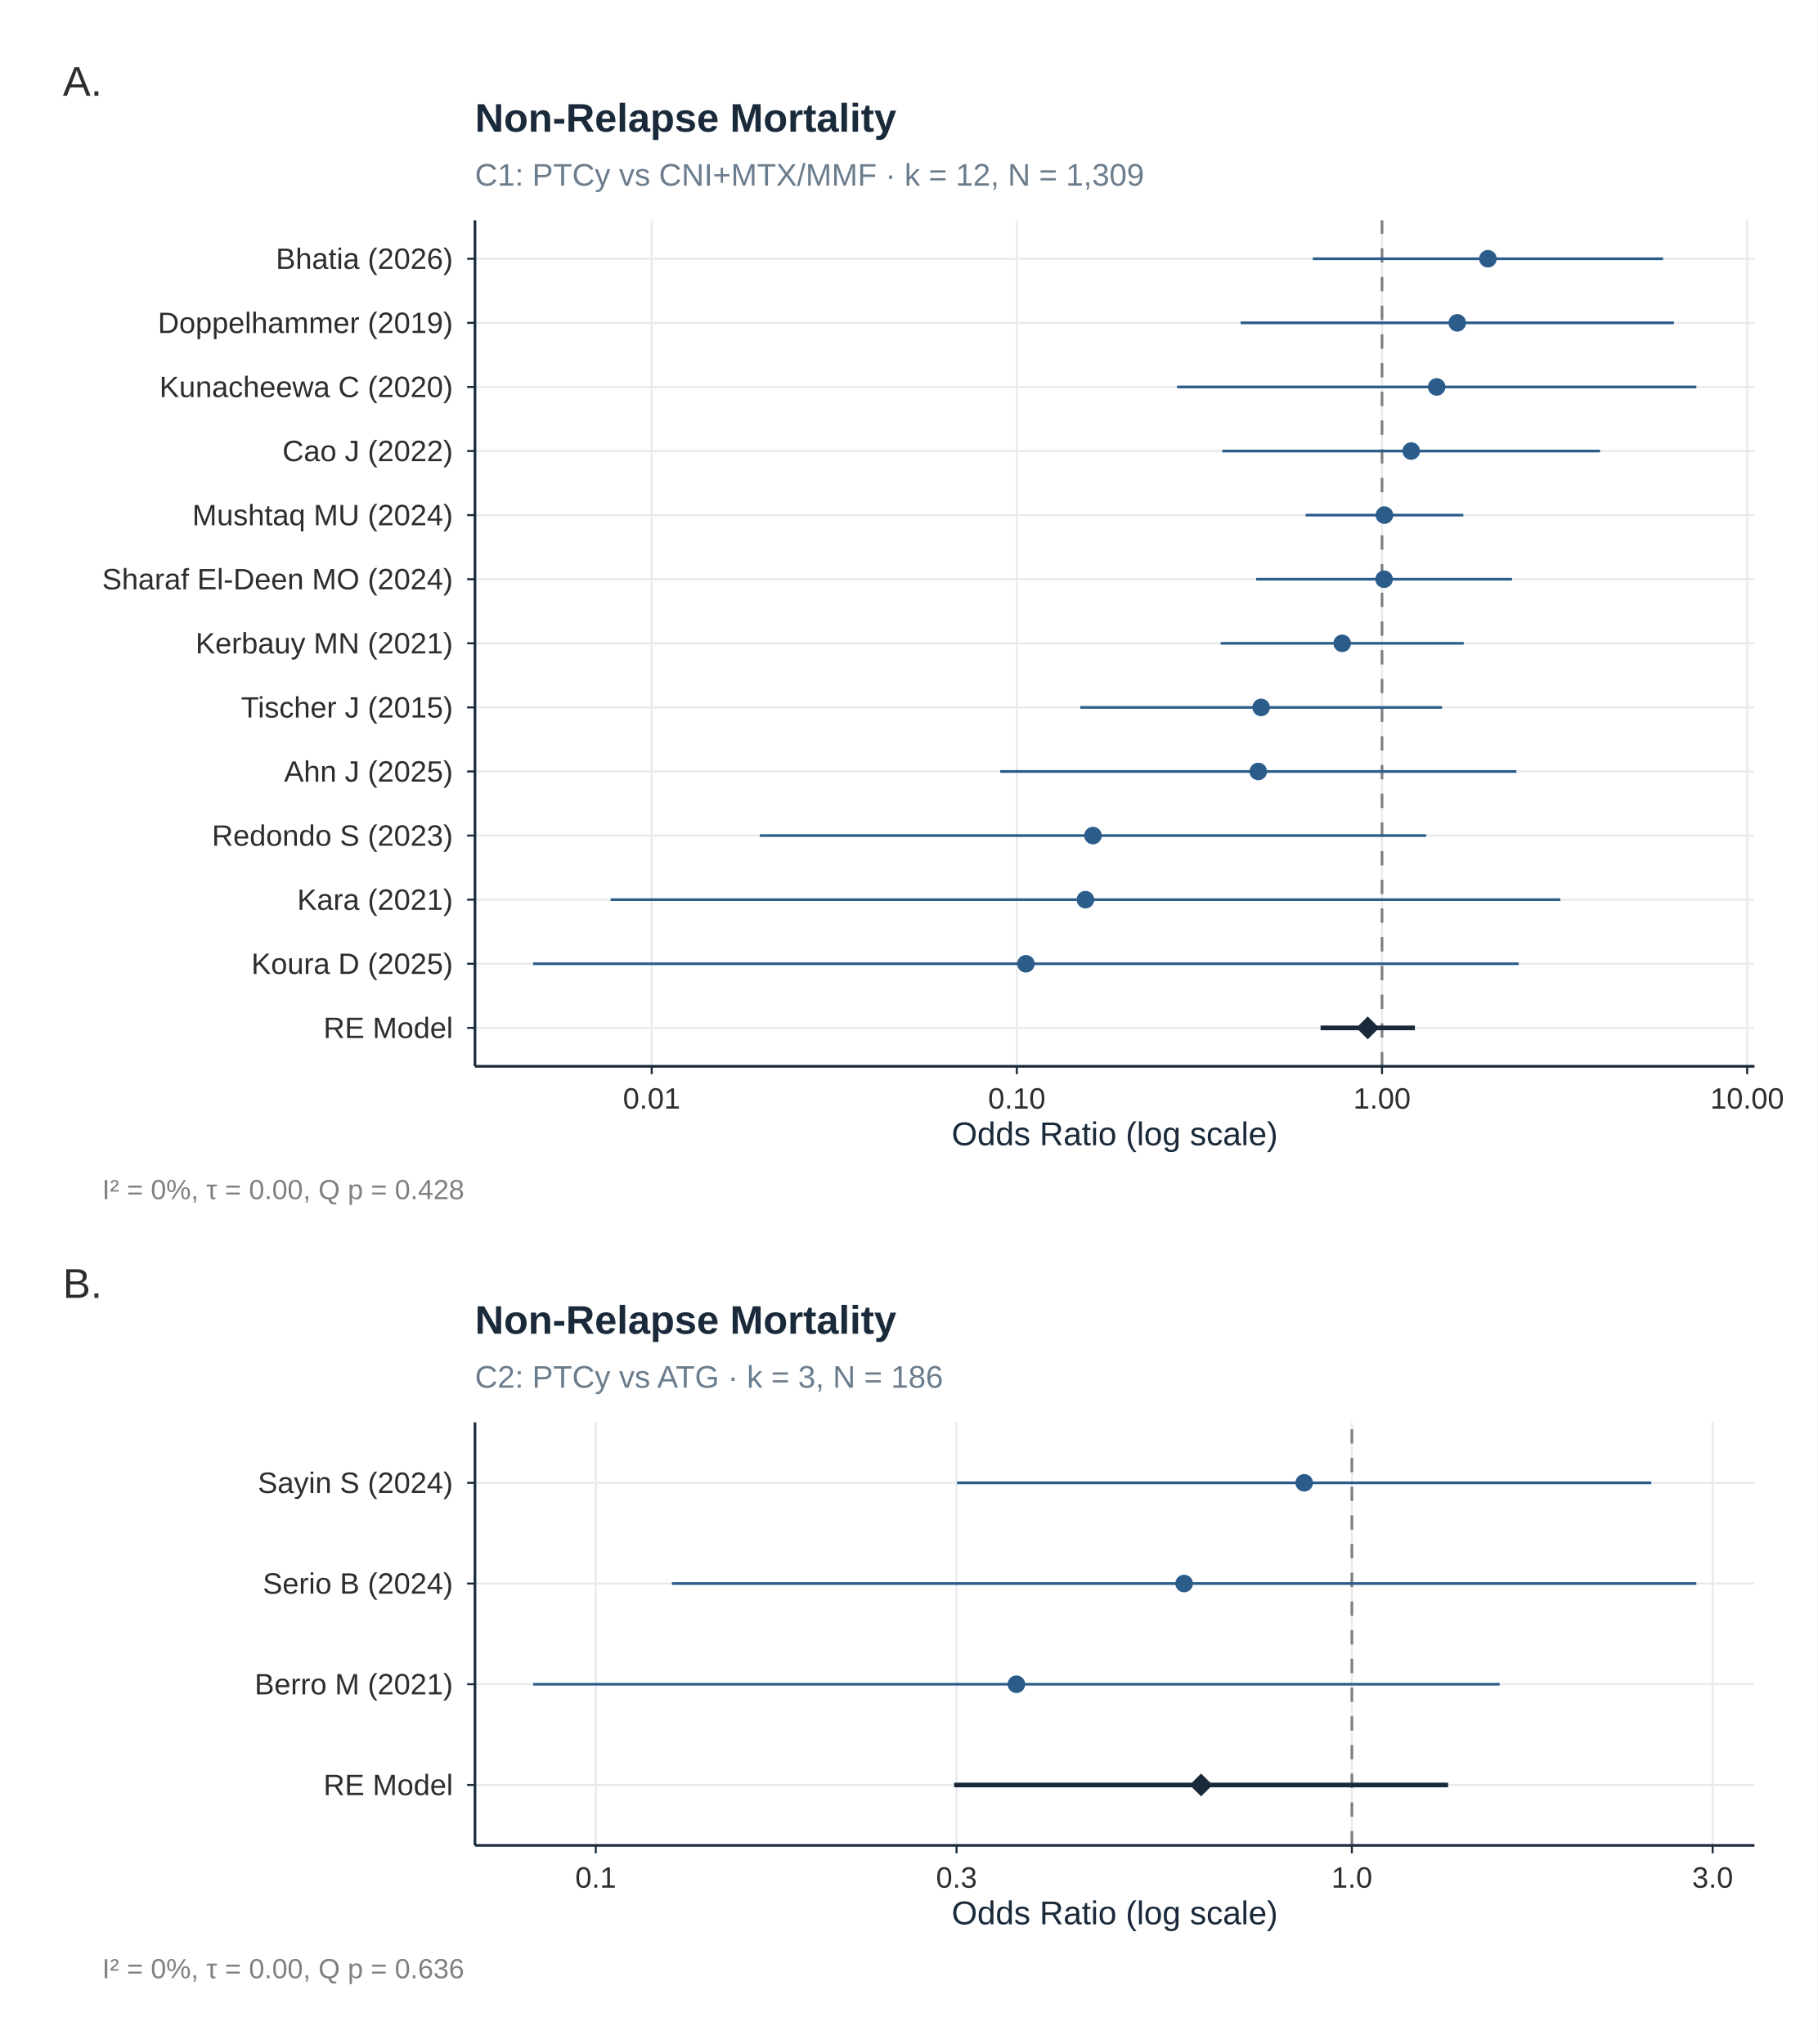
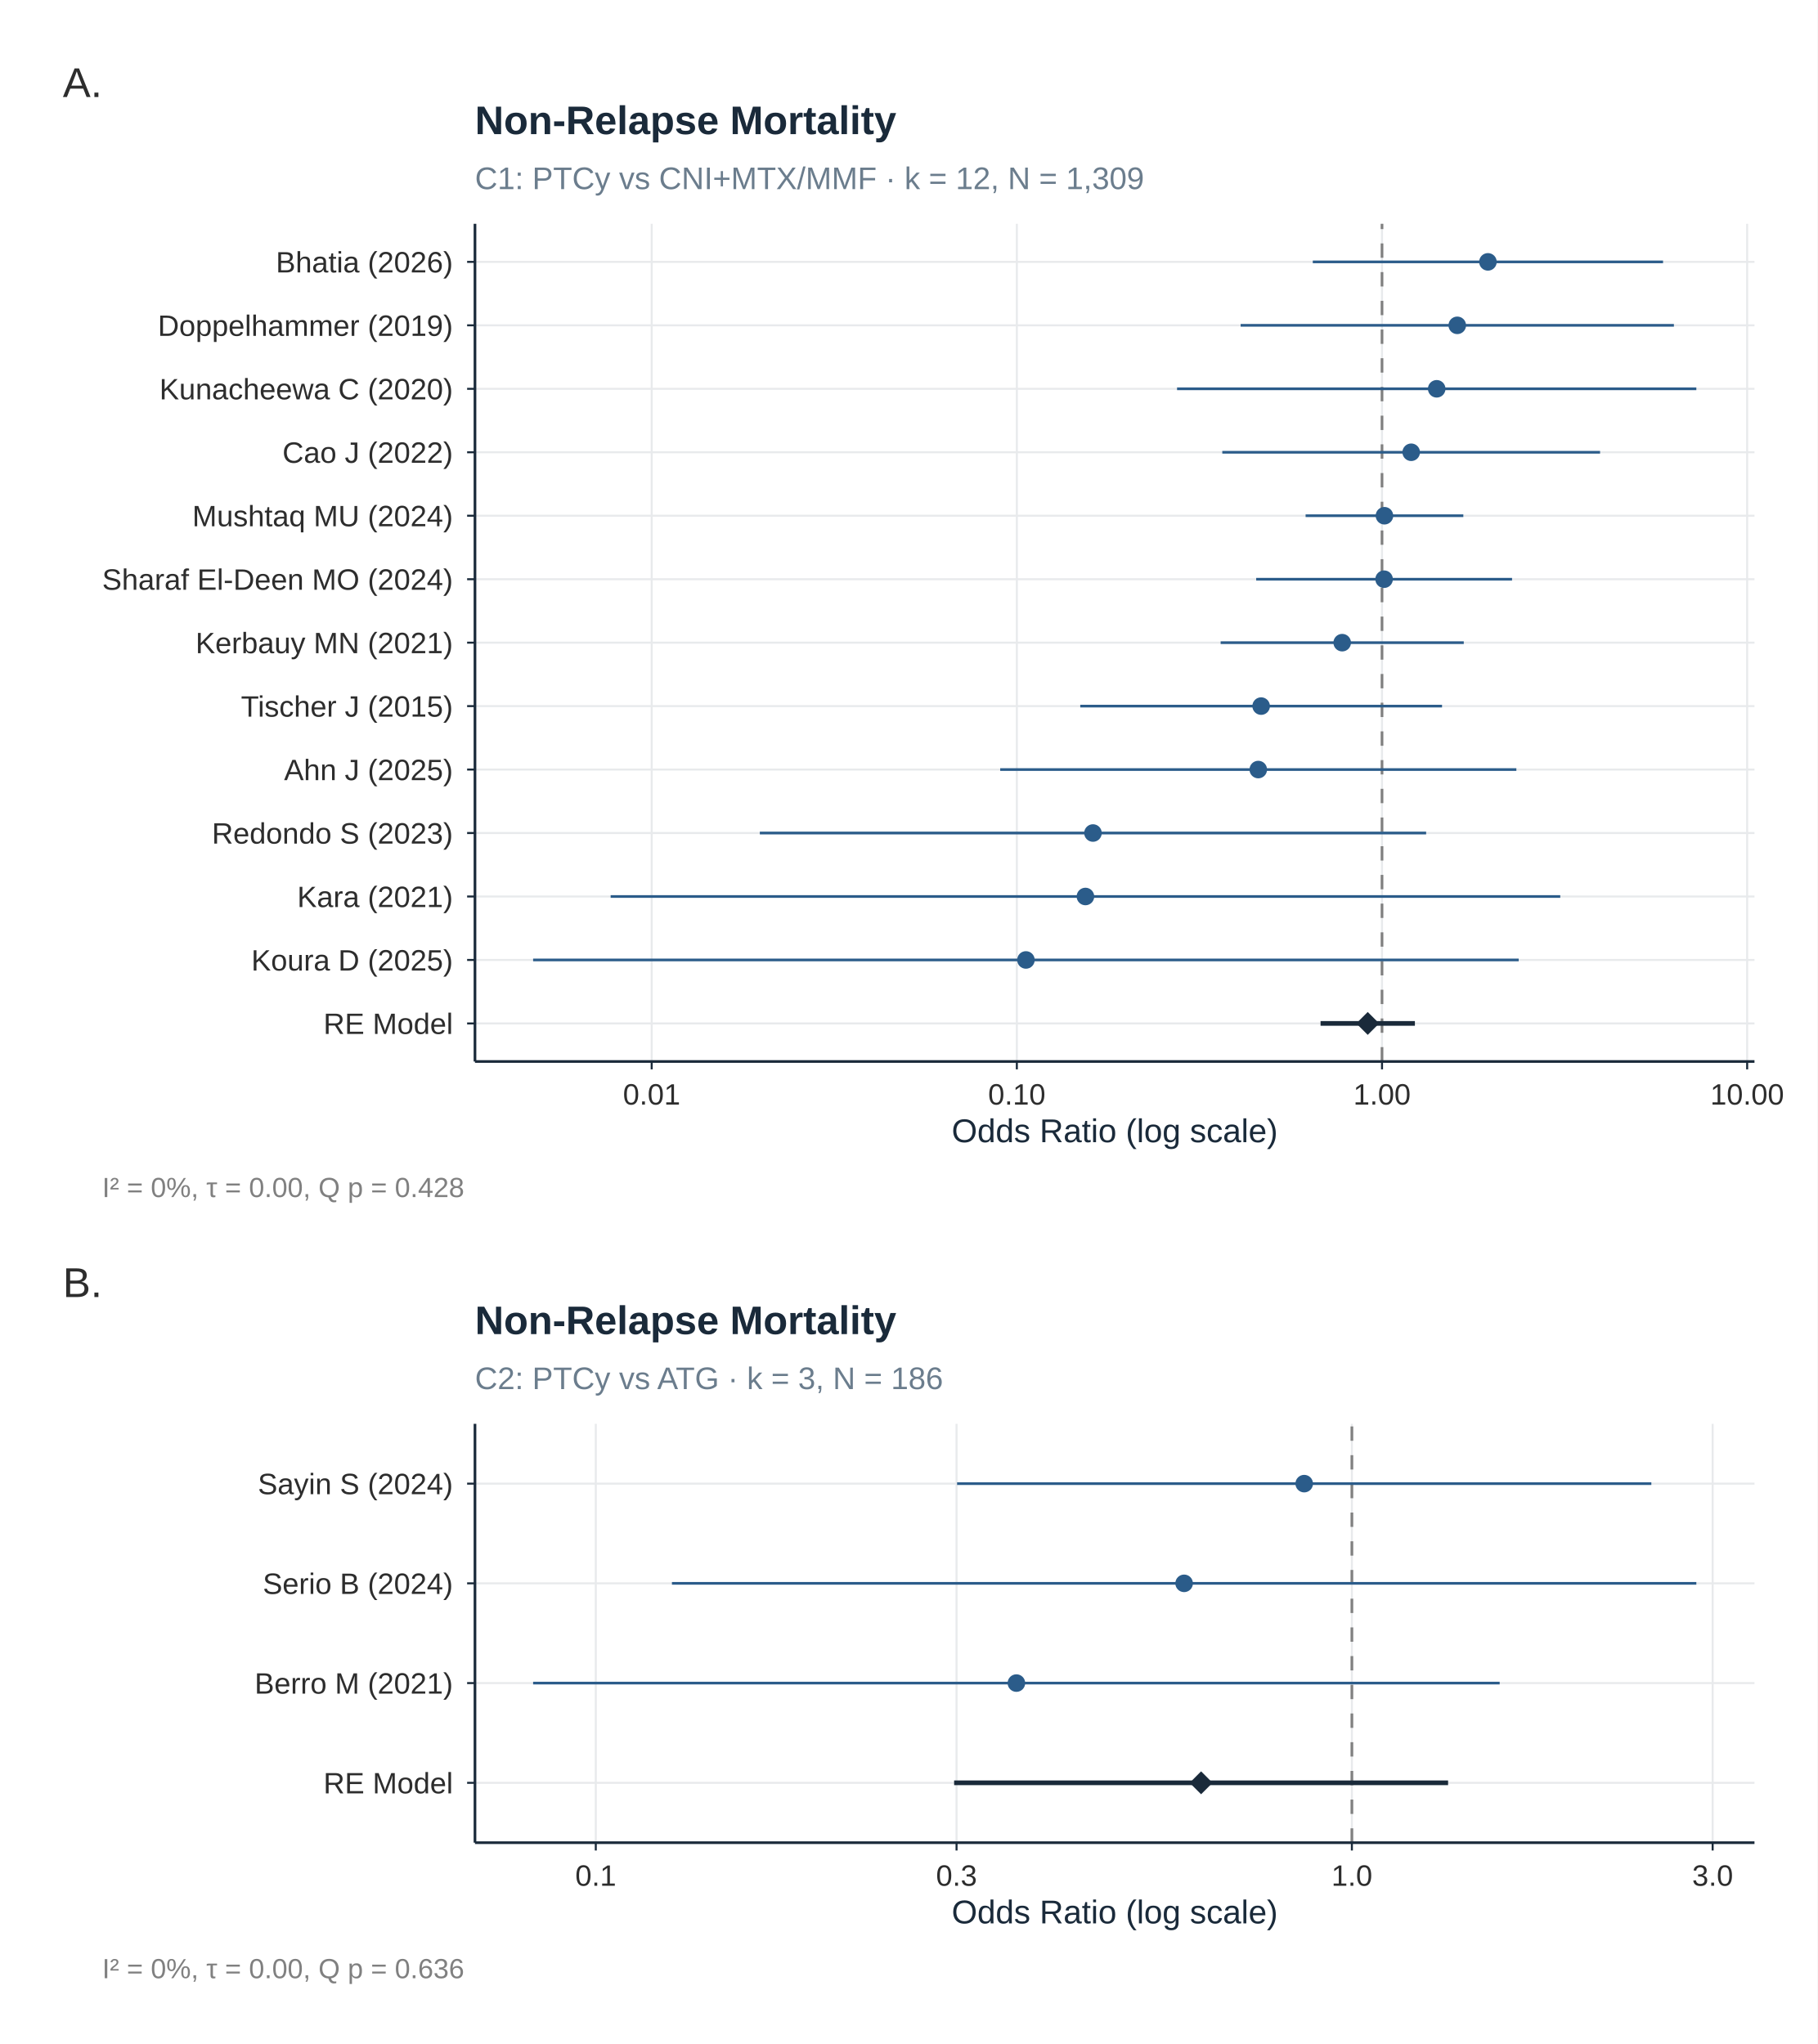
<svg xmlns="http://www.w3.org/2000/svg" width="576.00pt" height="648.00pt" viewBox="0 0 576.00 648.00">
  <g class="svglite">
    <defs>
      <style type="text/css">
    .svglite line, .svglite polyline, .svglite polygon, .svglite path, .svglite rect, .svglite circle {
      fill: none;
      stroke: #000000;
      stroke-linecap: round;
      stroke-linejoin: round;
      stroke-miterlimit: 10.00;
    }
    .svglite text {
      white-space: pre;
    }
    .svglite g.glyphgroup path {
      fill: inherit;
      stroke: none;
    }
  </style>
    </defs>
    <rect width="100%" height="100%" style="stroke: none; fill: #FFFFFF;" />
    <defs>
      <clipPath id="cpMC4wMHw1NzYuMDB8MC4wMHw2NDguMDA=">
        <rect x="0.00" y="0.00" width="576.00" height="648.00" />
      </clipPath>
    </defs>
    <g clip-path="url(#cpMC4wMHw1NzYuMDB8MC4wMHw2NDguMDA=)">
      <rect x="0.00" y="0.00" width="576.00" height="648.00" style="stroke-width: 1.07; stroke: none; fill: #FFFFFF;" />
    </g>
    <defs>
-       <clipPath id="cpMTUwLjU0fDU1Ni4wN3w2OS44NHw1ODUuMDQ=">
-         <rect x="150.54" y="69.84" width="405.53" height="515.20" />
-       </clipPath>
-     </defs>
-     <g clip-path="url(#cpMTUwLjU0fDU1Ni4wN3w2OS44NHw1ODUuMDQ=)">
- </g>
-     <g clip-path="url(#cpMC4wMHw1NzYuMDB8MC4wMHw2NDguMDA=)">
- </g>
-     <defs>
-       <clipPath id="cpOS45Nnw1NjYuMDR8OS45NnwzOTEuMDU=">
-         <rect x="9.96" y="9.96" width="556.07" height="381.09" />
-       </clipPath>
-     </defs>
-     <g clip-path="url(#cpOS45Nnw1NjYuMDR8OS45NnwzOTEuMDU=)">
-       <rect x="9.96" y="9.96" width="556.07" height="381.09" style="stroke-width: 0.97; stroke: none; fill: #FFFFFF;" />
-     </g>
-     <g clip-path="url(#cpMC4wMHw1NzYuMDB8MC4wMHw2NDguMDA=)">
- </g>
-     <defs>
-       <clipPath id="cpOS45Nnw1NjYuMDR8MzkxLjA1fDYzOC4wNA==">
-         <rect x="9.96" y="391.05" width="556.07" height="246.98" />
-       </clipPath>
-     </defs>
-     <g clip-path="url(#cpOS45Nnw1NjYuMDR8MzkxLjA1fDYzOC4wNA==)">
-       <rect x="9.96" y="391.05" width="556.07" height="246.98" style="stroke-width: 0.97; stroke: none; fill: #FFFFFF;" />
-     </g>
-     <g clip-path="url(#cpMC4wMHw1NzYuMDB8MC4wMHw2NDguMDA=)">
- </g>
-     <defs>
-       <clipPath id="cpMTUwLjU0fDU1Ni4wN3w2OS44NHwzMzguMDU=">
-         <rect x="150.54" y="69.84" width="405.53" height="268.21" />
-       </clipPath>
-     </defs>
-     <g clip-path="url(#cpMTUwLjU0fDU1Ni4wN3w2OS44NHwzMzguMDU=)">
-       <rect x="150.54" y="69.84" width="405.53" height="268.21" style="stroke-width: 0.97; stroke: none; fill: #FFFFFF;" />
-       <polyline points="150.54,325.86 556.07,325.86 " style="stroke-width: 0.64; stroke: #E8EAEC; stroke-linecap: butt;" />
-       <polyline points="150.54,305.54 556.07,305.54 " style="stroke-width: 0.64; stroke: #E8EAEC; stroke-linecap: butt;" />
-       <polyline points="150.54,285.22 556.07,285.22 " style="stroke-width: 0.64; stroke: #E8EAEC; stroke-linecap: butt;" />
-       <polyline points="150.54,264.90 556.07,264.90 " style="stroke-width: 0.64; stroke: #E8EAEC; stroke-linecap: butt;" />
-       <polyline points="150.54,244.58 556.07,244.58 " style="stroke-width: 0.64; stroke: #E8EAEC; stroke-linecap: butt;" />
-       <polyline points="150.54,224.27 556.07,224.27 " style="stroke-width: 0.64; stroke: #E8EAEC; stroke-linecap: butt;" />
-       <polyline points="150.54,203.95 556.07,203.95 " style="stroke-width: 0.64; stroke: #E8EAEC; stroke-linecap: butt;" />
-       <polyline points="150.54,183.63 556.07,183.63 " style="stroke-width: 0.64; stroke: #E8EAEC; stroke-linecap: butt;" />
-       <polyline points="150.54,163.31 556.07,163.31 " style="stroke-width: 0.64; stroke: #E8EAEC; stroke-linecap: butt;" />
-       <polyline points="150.54,142.99 556.07,142.99 " style="stroke-width: 0.64; stroke: #E8EAEC; stroke-linecap: butt;" />
-       <polyline points="150.54,122.67 556.07,122.67 " style="stroke-width: 0.64; stroke: #E8EAEC; stroke-linecap: butt;" />
-       <polyline points="150.54,102.35 556.07,102.35 " style="stroke-width: 0.64; stroke: #E8EAEC; stroke-linecap: butt;" />
-       <polyline points="150.54,82.03 556.07,82.03 " style="stroke-width: 0.64; stroke: #E8EAEC; stroke-linecap: butt;" />
-       <polyline points="206.55,338.05 206.55,69.84 " style="stroke-width: 0.64; stroke: #E8EAEC; stroke-linecap: butt;" />
-       <polyline points="322.28,338.05 322.28,69.84 " style="stroke-width: 0.64; stroke: #E8EAEC; stroke-linecap: butt;" />
-       <polyline points="438.02,338.05 438.02,69.84 " style="stroke-width: 0.64; stroke: #E8EAEC; stroke-linecap: butt;" />
-       <polyline points="553.75,338.05 553.75,69.84 " style="stroke-width: 0.64; stroke: #E8EAEC; stroke-linecap: butt;" />
-       <line x1="438.02" y1="338.05" x2="438.02" y2="69.84" style="stroke-width: 0.85; stroke: #808080; stroke-dasharray: 4.55,4.55; stroke-linecap: butt;" />
-       <line x1="168.97" y1="305.54" x2="481.34" y2="305.54" style="stroke-width: 0.85; stroke: #2B5C8A; stroke-linecap: butt;" />
-       <line x1="193.54" y1="285.22" x2="494.51" y2="285.22" style="stroke-width: 0.85; stroke: #2B5C8A; stroke-linecap: butt;" />
-       <line x1="240.82" y1="264.90" x2="452.00" y2="264.90" style="stroke-width: 0.85; stroke: #2B5C8A; stroke-linecap: butt;" />
-       <line x1="317.01" y1="244.58" x2="480.60" y2="244.58" style="stroke-width: 0.85; stroke: #2B5C8A; stroke-linecap: butt;" />
-       <line x1="342.38" y1="224.27" x2="457.04" y2="224.27" style="stroke-width: 0.85; stroke: #2B5C8A; stroke-linecap: butt;" />
-       <line x1="386.87" y1="203.95" x2="463.93" y2="203.95" style="stroke-width: 0.85; stroke: #2B5C8A; stroke-linecap: butt;" />
-       <line x1="398.14" y1="183.63" x2="479.23" y2="183.63" style="stroke-width: 0.85; stroke: #2B5C8A; stroke-linecap: butt;" />
-       <line x1="413.80" y1="163.31" x2="463.79" y2="163.31" style="stroke-width: 0.85; stroke: #2B5C8A; stroke-linecap: butt;" />
-       <line x1="387.40" y1="142.99" x2="507.13" y2="142.99" style="stroke-width: 0.85; stroke: #2B5C8A; stroke-linecap: butt;" />
-       <line x1="373.06" y1="122.67" x2="537.64" y2="122.67" style="stroke-width: 0.85; stroke: #2B5C8A; stroke-linecap: butt;" />
-       <line x1="393.21" y1="102.35" x2="530.53" y2="102.35" style="stroke-width: 0.85; stroke: #2B5C8A; stroke-linecap: butt;" />
-       <line x1="416.08" y1="82.03" x2="527.09" y2="82.03" style="stroke-width: 0.85; stroke: #2B5C8A; stroke-linecap: butt;" />
-       <circle cx="325.16" cy="305.54" r="2.14" style="stroke-width: 1.29; stroke: #2B5C8A; fill: #2B5C8A;" />
-       <circle cx="344.02" cy="285.22" r="2.14" style="stroke-width: 1.29; stroke: #2B5C8A; fill: #2B5C8A;" />
-       <circle cx="346.41" cy="264.90" r="2.14" style="stroke-width: 1.29; stroke: #2B5C8A; fill: #2B5C8A;" />
-       <circle cx="398.80" cy="244.58" r="2.14" style="stroke-width: 1.29; stroke: #2B5C8A; fill: #2B5C8A;" />
-       <circle cx="399.71" cy="224.27" r="2.14" style="stroke-width: 1.29; stroke: #2B5C8A; fill: #2B5C8A;" />
-       <circle cx="425.40" cy="203.95" r="2.14" style="stroke-width: 1.29; stroke: #2B5C8A; fill: #2B5C8A;" />
-       <circle cx="438.68" cy="183.63" r="2.14" style="stroke-width: 1.29; stroke: #2B5C8A; fill: #2B5C8A;" />
-       <circle cx="438.79" cy="163.31" r="2.14" style="stroke-width: 1.29; stroke: #2B5C8A; fill: #2B5C8A;" />
-       <circle cx="447.27" cy="142.99" r="2.14" style="stroke-width: 1.29; stroke: #2B5C8A; fill: #2B5C8A;" />
-       <circle cx="455.35" cy="122.67" r="2.14" style="stroke-width: 1.29; stroke: #2B5C8A; fill: #2B5C8A;" />
-       <circle cx="461.87" cy="102.35" r="2.14" style="stroke-width: 1.29; stroke: #2B5C8A; fill: #2B5C8A;" />
-       <circle cx="471.59" cy="82.03" r="2.14" style="stroke-width: 1.29; stroke: #2B5C8A; fill: #2B5C8A;" />
-       <line x1="418.54" y1="325.86" x2="448.44" y2="325.86" style="stroke-width: 1.49; stroke: #1A2A3A; stroke-linecap: butt;" />
-       <polygon points="429.86,325.86 433.49,322.23 437.12,325.86 433.49,329.49 " style="stroke-width: 1.29; stroke: none; fill: #1A2A3A;" />
-     </g>
-     <g clip-path="url(#cpMC4wMHw1NzYuMDB8MC4wMHw2NDguMDA=)">
-       <polyline points="150.54,338.05 150.54,69.84 " style="stroke-width: 0.85; stroke: #1A2A3A; stroke-linecap: butt;" />
-       <text x="143.57" y="329.08" text-anchor="end" style="font-size: 9.35px;fill: #2D2D2D; font-family: &quot;Liberation Sans&quot;;" textLength="41.05px" lengthAdjust="spacingAndGlyphs">RE Model</text>
-       <text x="143.57" y="308.76" text-anchor="end" style="font-size: 9.35px;fill: #2D2D2D; font-family: &quot;Liberation Sans&quot;;" textLength="63.92px" lengthAdjust="spacingAndGlyphs">Koura D (2025)</text>
-       <text x="143.57" y="288.44" text-anchor="end" style="font-size: 9.35px;fill: #2D2D2D; font-family: &quot;Liberation Sans&quot;;" textLength="49.38px" lengthAdjust="spacingAndGlyphs">Kara (2021)</text>
-       <text x="143.57" y="268.12" text-anchor="end" style="font-size: 9.35px;fill: #2D2D2D; font-family: &quot;Liberation Sans&quot;;" textLength="76.42px" lengthAdjust="spacingAndGlyphs">Redondo S (2023)</text>
-       <text x="143.57" y="247.80" text-anchor="end" style="font-size: 9.35px;fill: #2D2D2D; font-family: &quot;Liberation Sans&quot;;" textLength="53.53px" lengthAdjust="spacingAndGlyphs">Ahn J (2025)</text>
-       <text x="143.57" y="227.48" text-anchor="end" style="font-size: 9.35px;fill: #2D2D2D; font-family: &quot;Liberation Sans&quot;;" textLength="67.19px" lengthAdjust="spacingAndGlyphs">Tischer J (2015)</text>
-       <text x="143.57" y="207.16" text-anchor="end" style="font-size: 9.35px;fill: #2D2D2D; font-family: &quot;Liberation Sans&quot;;" textLength="81.58px" lengthAdjust="spacingAndGlyphs">Kerbauy MN (2021)</text>
-       <text x="143.57" y="186.84" text-anchor="end" style="font-size: 9.35px;fill: #2D2D2D; font-family: &quot;Liberation Sans&quot;;" textLength="111.19px" lengthAdjust="spacingAndGlyphs">Sharaf El-Deen MO (2024)</text>
-       <text x="143.57" y="166.52" text-anchor="end" style="font-size: 9.35px;fill: #2D2D2D; font-family: &quot;Liberation Sans&quot;;" textLength="82.61px" lengthAdjust="spacingAndGlyphs">Mushtaq MU (2024)</text>
-       <text x="143.57" y="146.20" text-anchor="end" style="font-size: 9.35px;fill: #2D2D2D; font-family: &quot;Liberation Sans&quot;;" textLength="54.05px" lengthAdjust="spacingAndGlyphs">Cao J (2022)</text>
-       <text x="143.57" y="125.88" text-anchor="end" style="font-size: 9.35px;fill: #2D2D2D; font-family: &quot;Liberation Sans&quot;;" textLength="93.05px" lengthAdjust="spacingAndGlyphs">Kunacheewa C (2020)</text>
-       <text x="143.57" y="105.57" text-anchor="end" style="font-size: 9.35px;fill: #2D2D2D; font-family: &quot;Liberation Sans&quot;;" textLength="93.55px" lengthAdjust="spacingAndGlyphs">Doppelhammer (2019)</text>
-       <text x="143.57" y="85.25" text-anchor="end" style="font-size: 9.35px;fill: #2D2D2D; font-family: &quot;Liberation Sans&quot;;" textLength="56.14px" lengthAdjust="spacingAndGlyphs">Bhatia (2026)</text>
-       <polyline points="148.05,325.86 150.54,325.86 " style="stroke-width: 0.64; stroke: #1A2A3A; stroke-linecap: butt;" />
-       <polyline points="148.05,305.54 150.54,305.54 " style="stroke-width: 0.64; stroke: #1A2A3A; stroke-linecap: butt;" />
-       <polyline points="148.05,285.22 150.54,285.22 " style="stroke-width: 0.64; stroke: #1A2A3A; stroke-linecap: butt;" />
-       <polyline points="148.05,264.90 150.54,264.90 " style="stroke-width: 0.64; stroke: #1A2A3A; stroke-linecap: butt;" />
-       <polyline points="148.05,244.58 150.54,244.58 " style="stroke-width: 0.64; stroke: #1A2A3A; stroke-linecap: butt;" />
-       <polyline points="148.05,224.27 150.54,224.27 " style="stroke-width: 0.64; stroke: #1A2A3A; stroke-linecap: butt;" />
-       <polyline points="148.05,203.95 150.54,203.95 " style="stroke-width: 0.64; stroke: #1A2A3A; stroke-linecap: butt;" />
-       <polyline points="148.05,183.63 150.54,183.63 " style="stroke-width: 0.64; stroke: #1A2A3A; stroke-linecap: butt;" />
-       <polyline points="148.05,163.31 150.54,163.31 " style="stroke-width: 0.64; stroke: #1A2A3A; stroke-linecap: butt;" />
-       <polyline points="148.05,142.99 150.54,142.99 " style="stroke-width: 0.64; stroke: #1A2A3A; stroke-linecap: butt;" />
-       <polyline points="148.05,122.67 150.54,122.67 " style="stroke-width: 0.64; stroke: #1A2A3A; stroke-linecap: butt;" />
-       <polyline points="148.05,102.35 150.54,102.35 " style="stroke-width: 0.64; stroke: #1A2A3A; stroke-linecap: butt;" />
-       <polyline points="148.05,82.03 150.54,82.03 " style="stroke-width: 0.64; stroke: #1A2A3A; stroke-linecap: butt;" />
-       <polyline points="150.54,338.05 556.07,338.05 " style="stroke-width: 0.85; stroke: #1A2A3A; stroke-linecap: butt;" />
-       <polyline points="206.55,340.54 206.55,338.05 " style="stroke-width: 0.64; stroke: #1A2A3A; stroke-linecap: butt;" />
-       <polyline points="322.28,340.54 322.28,338.05 " style="stroke-width: 0.64; stroke: #1A2A3A; stroke-linecap: butt;" />
-       <polyline points="438.02,340.54 438.02,338.05 " style="stroke-width: 0.64; stroke: #1A2A3A; stroke-linecap: butt;" />
-       <polyline points="553.75,340.54 553.75,338.05 " style="stroke-width: 0.64; stroke: #1A2A3A; stroke-linecap: butt;" />
-       <text x="206.55" y="351.46" text-anchor="middle" style="font-size: 9.35px;fill: #2D2D2D; font-family: &quot;Liberation Sans&quot;;" textLength="18.20px" lengthAdjust="spacingAndGlyphs">0.01</text>
-       <text x="322.28" y="351.46" text-anchor="middle" style="font-size: 9.35px;fill: #2D2D2D; font-family: &quot;Liberation Sans&quot;;" textLength="18.20px" lengthAdjust="spacingAndGlyphs">0.10</text>
-       <text x="438.02" y="351.46" text-anchor="middle" style="font-size: 9.35px;fill: #2D2D2D; font-family: &quot;Liberation Sans&quot;;" textLength="18.20px" lengthAdjust="spacingAndGlyphs">1.00</text>
-       <text x="553.75" y="351.46" text-anchor="middle" style="font-size: 9.35px;fill: #2D2D2D; font-family: &quot;Liberation Sans&quot;;" textLength="23.41px" lengthAdjust="spacingAndGlyphs">10.00</text>
-       <text x="353.31" y="363.07" text-anchor="middle" style="font-size: 10.45px;fill: #1A2A3A; font-family: &quot;Liberation Sans&quot;;" textLength="103.31px" lengthAdjust="spacingAndGlyphs">Odds Ratio (log scale)</text>
-       <text x="150.54" y="58.85" style="font-size: 9.90px;fill: #6B7D8D; font-family: &quot;Liberation Sans&quot;;" textLength="211.94px" lengthAdjust="spacingAndGlyphs">C1: PTCy vs CNI+MTX/MMF · k = 12, N = 1,309</text>
-       <text x="150.54" y="41.74" style="font-size: 12.65px; font-weight: bold;fill: #1A2A3A; font-family: &quot;Liberation Sans&quot;;" textLength="133.44px" lengthAdjust="spacingAndGlyphs">Non-Relapse Mortality</text>
-       <text x="32.38" y="380.18" style="font-size: 8.80px;fill: #808080; font-family: &quot;Liberation Sans&quot;;" textLength="114.62px" lengthAdjust="spacingAndGlyphs">I² = 0%, τ = 0.00, Q p = 0.428</text>
-       <text x="26.15" y="30.37" text-anchor="middle" style="font-size: 13.20px;fill: #2D2D2D; font-family: &quot;Liberation Sans&quot;;" textLength="12.45px" lengthAdjust="spacingAndGlyphs">A.</text>
-     </g>
-     <defs>
-       <clipPath id="cpMTUwLjU0fDU1Ni4wN3w0NTAuOTN8NTg1LjA0">
-         <rect x="150.54" y="450.93" width="405.53" height="134.11" />
-       </clipPath>
-     </defs>
-     <g clip-path="url(#cpMTUwLjU0fDU1Ni4wN3w0NTAuOTN8NTg1LjA0)">
-       <rect x="150.54" y="450.93" width="405.53" height="134.11" style="stroke-width: 0.97; stroke: none; fill: #FFFFFF;" />
-       <polyline points="150.54,565.88 556.07,565.88 " style="stroke-width: 0.64; stroke: #E8EAEC; stroke-linecap: butt;" />
-       <polyline points="150.54,533.95 556.07,533.95 " style="stroke-width: 0.64; stroke: #E8EAEC; stroke-linecap: butt;" />
-       <polyline points="150.54,502.02 556.07,502.02 " style="stroke-width: 0.64; stroke: #E8EAEC; stroke-linecap: butt;" />
-       <polyline points="150.54,470.09 556.07,470.09 " style="stroke-width: 0.64; stroke: #E8EAEC; stroke-linecap: butt;" />
-       <polyline points="188.83,585.04 188.83,450.93 " style="stroke-width: 0.64; stroke: #E8EAEC; stroke-linecap: butt;" />
-       <polyline points="303.17,585.04 303.17,450.93 " style="stroke-width: 0.64; stroke: #E8EAEC; stroke-linecap: butt;" />
-       <polyline points="428.47,585.04 428.47,450.93 " style="stroke-width: 0.64; stroke: #E8EAEC; stroke-linecap: butt;" />
-       <polyline points="542.81,585.04 542.81,450.93 " style="stroke-width: 0.64; stroke: #E8EAEC; stroke-linecap: butt;" />
-       <line x1="428.47" y1="585.04" x2="428.47" y2="450.93" style="stroke-width: 0.85; stroke: #808080; stroke-dasharray: 4.55,4.55; stroke-linecap: butt;" />
-       <line x1="168.97" y1="533.95" x2="475.31" y2="533.95" style="stroke-width: 0.85; stroke: #2B5C8A; stroke-linecap: butt;" />
-       <line x1="212.97" y1="502.02" x2="537.64" y2="502.02" style="stroke-width: 0.85; stroke: #2B5C8A; stroke-linecap: butt;" />
-       <line x1="303.34" y1="470.09" x2="523.38" y2="470.09" style="stroke-width: 0.85; stroke: #2B5C8A; stroke-linecap: butt;" />
-       <circle cx="322.14" cy="533.95" r="2.14" style="stroke-width: 1.29; stroke: #2B5C8A; fill: #2B5C8A;" />
-       <circle cx="375.30" cy="502.02" r="2.14" style="stroke-width: 1.29; stroke: #2B5C8A; fill: #2B5C8A;" />
-       <circle cx="413.36" cy="470.09" r="2.14" style="stroke-width: 1.29; stroke: #2B5C8A; fill: #2B5C8A;" />
-       <line x1="302.40" y1="565.88" x2="458.96" y2="565.88" style="stroke-width: 1.49; stroke: #1A2A3A; stroke-linecap: butt;" />
-       <polygon points="377.05,565.88 380.68,562.25 384.31,565.88 380.68,569.51 " style="stroke-width: 1.29; stroke: none; fill: #1A2A3A;" />
-     </g>
-     <g clip-path="url(#cpMC4wMHw1NzYuMDB8MC4wMHw2NDguMDA=)">
-       <polyline points="150.54,585.04 150.54,450.93 " style="stroke-width: 0.85; stroke: #1A2A3A; stroke-linecap: butt;" />
-       <text x="143.57" y="569.09" text-anchor="end" style="font-size: 9.35px;fill: #2D2D2D; font-family: &quot;Liberation Sans&quot;;" textLength="41.05px" lengthAdjust="spacingAndGlyphs">RE Model</text>
-       <text x="143.57" y="537.16" text-anchor="end" style="font-size: 9.35px;fill: #2D2D2D; font-family: &quot;Liberation Sans&quot;;" textLength="62.86px" lengthAdjust="spacingAndGlyphs">Berro M (2021)</text>
-       <text x="143.57" y="505.23" text-anchor="end" style="font-size: 9.35px;fill: #2D2D2D; font-family: &quot;Liberation Sans&quot;;" textLength="60.28px" lengthAdjust="spacingAndGlyphs">Serio B (2024)</text>
-       <text x="143.57" y="473.30" text-anchor="end" style="font-size: 9.35px;fill: #2D2D2D; font-family: &quot;Liberation Sans&quot;;" textLength="61.84px" lengthAdjust="spacingAndGlyphs">Sayin S (2024)</text>
-       <polyline points="148.05,565.88 150.54,565.88 " style="stroke-width: 0.64; stroke: #1A2A3A; stroke-linecap: butt;" />
-       <polyline points="148.05,533.95 150.54,533.95 " style="stroke-width: 0.64; stroke: #1A2A3A; stroke-linecap: butt;" />
-       <polyline points="148.05,502.02 150.54,502.02 " style="stroke-width: 0.64; stroke: #1A2A3A; stroke-linecap: butt;" />
-       <polyline points="148.05,470.09 150.54,470.09 " style="stroke-width: 0.64; stroke: #1A2A3A; stroke-linecap: butt;" />
-       <polyline points="150.54,585.04 556.07,585.04 " style="stroke-width: 0.85; stroke: #1A2A3A; stroke-linecap: butt;" />
-       <polyline points="188.83,587.53 188.83,585.04 " style="stroke-width: 0.64; stroke: #1A2A3A; stroke-linecap: butt;" />
-       <polyline points="303.17,587.53 303.17,585.04 " style="stroke-width: 0.64; stroke: #1A2A3A; stroke-linecap: butt;" />
-       <polyline points="428.47,587.53 428.47,585.04 " style="stroke-width: 0.64; stroke: #1A2A3A; stroke-linecap: butt;" />
-       <polyline points="542.81,587.53 542.81,585.04 " style="stroke-width: 0.64; stroke: #1A2A3A; stroke-linecap: butt;" />
-       <text x="188.83" y="598.44" text-anchor="middle" style="font-size: 9.35px;fill: #2D2D2D; font-family: &quot;Liberation Sans&quot;;" textLength="13.00px" lengthAdjust="spacingAndGlyphs">0.1</text>
-       <text x="303.17" y="598.44" text-anchor="middle" style="font-size: 9.35px;fill: #2D2D2D; font-family: &quot;Liberation Sans&quot;;" textLength="13.00px" lengthAdjust="spacingAndGlyphs">0.3</text>
-       <text x="428.47" y="598.44" text-anchor="middle" style="font-size: 9.35px;fill: #2D2D2D; font-family: &quot;Liberation Sans&quot;;" textLength="13.00px" lengthAdjust="spacingAndGlyphs">1.0</text>
-       <text x="542.81" y="598.44" text-anchor="middle" style="font-size: 9.35px;fill: #2D2D2D; font-family: &quot;Liberation Sans&quot;;" textLength="13.00px" lengthAdjust="spacingAndGlyphs">3.0</text>
-       <text x="353.31" y="610.05" text-anchor="middle" style="font-size: 10.45px;fill: #1A2A3A; font-family: &quot;Liberation Sans&quot;;" textLength="103.31px" lengthAdjust="spacingAndGlyphs">Odds Ratio (log scale)</text>
-       <text x="150.54" y="439.94" style="font-size: 9.90px;fill: #6B7D8D; font-family: &quot;Liberation Sans&quot;;" textLength="148.28px" lengthAdjust="spacingAndGlyphs">C2: PTCy vs ATG · k = 3, N = 186</text>
-       <text x="150.54" y="422.83" style="font-size: 12.65px; font-weight: bold;fill: #1A2A3A; font-family: &quot;Liberation Sans&quot;;" textLength="133.44px" lengthAdjust="spacingAndGlyphs">Non-Relapse Mortality</text>
-       <text x="32.38" y="627.16" style="font-size: 8.80px;fill: #808080; font-family: &quot;Liberation Sans&quot;;" textLength="114.62px" lengthAdjust="spacingAndGlyphs">I² = 0%, τ = 0.00, Q p = 0.636</text>
-       <text x="26.15" y="411.46" text-anchor="middle" style="font-size: 13.20px;fill: #2D2D2D; font-family: &quot;Liberation Sans&quot;;" textLength="12.45px" lengthAdjust="spacingAndGlyphs">B.</text>
+       <clipPath id="cpMTUwLjU0fDU1Ni4wN3w3MC45NXw1ODQuMTc=">
+         <rect x="150.54" y="70.95" width="405.53" height="513.22" />
+       </clipPath>
+     </defs>
+     <g clip-path="url(#cpMTUwLjU0fDU1Ni4wN3w3MC45NXw1ODQuMTc=)">
+ </g>
+     <g clip-path="url(#cpMC4wMHw1NzYuMDB8MC4wMHw2NDguMDA=)">
+ </g>
+     <defs>
+       <clipPath id="cpOS45Nnw1NjYuMDR8OS45NnwzOTAuMzk=">
+         <rect x="9.96" y="9.96" width="556.07" height="380.43" />
+       </clipPath>
+     </defs>
+     <g clip-path="url(#cpOS45Nnw1NjYuMDR8OS45NnwzOTAuMzk=)">
+       <rect x="9.96" y="9.96" width="556.07" height="380.43" style="stroke-width: 0.97; stroke: none; fill: #FFFFFF;" />
+     </g>
+     <g clip-path="url(#cpMC4wMHw1NzYuMDB8MC4wMHw2NDguMDA=)">
+ </g>
+     <defs>
+       <clipPath id="cpOS45Nnw1NjYuMDR8MzkwLjM5fDYzOC4wNA==">
+         <rect x="9.96" y="390.39" width="556.07" height="247.64" />
+       </clipPath>
+     </defs>
+     <g clip-path="url(#cpOS45Nnw1NjYuMDR8MzkwLjM5fDYzOC4wNA==)">
+       <rect x="9.96" y="390.39" width="556.07" height="247.64" style="stroke-width: 0.97; stroke: none; fill: #FFFFFF;" />
+     </g>
+     <g clip-path="url(#cpMC4wMHw1NzYuMDB8MC4wMHw2NDguMDA=)">
+ </g>
+     <defs>
+       <clipPath id="cpMTUwLjU0fDU1Ni4wN3w3MC45NXwzMzYuNTI=">
+         <rect x="150.54" y="70.95" width="405.53" height="265.57" />
+       </clipPath>
+     </defs>
+     <g clip-path="url(#cpMTUwLjU0fDU1Ni4wN3w3MC45NXwzMzYuNTI=)">
+       <rect x="150.54" y="70.95" width="405.53" height="265.57" style="stroke-width: 0.97; stroke: none; fill: #FFFFFF;" />
+       <polyline points="150.54,324.45 556.07,324.45 " style="stroke-width: 0.64; stroke: #E8EAEC; stroke-linecap: butt;" />
+       <polyline points="150.54,304.33 556.07,304.33 " style="stroke-width: 0.64; stroke: #E8EAEC; stroke-linecap: butt;" />
+       <polyline points="150.54,284.21 556.07,284.21 " style="stroke-width: 0.64; stroke: #E8EAEC; stroke-linecap: butt;" />
+       <polyline points="150.54,264.09 556.07,264.09 " style="stroke-width: 0.64; stroke: #E8EAEC; stroke-linecap: butt;" />
+       <polyline points="150.54,243.97 556.07,243.97 " style="stroke-width: 0.64; stroke: #E8EAEC; stroke-linecap: butt;" />
+       <polyline points="150.54,223.85 556.07,223.85 " style="stroke-width: 0.64; stroke: #E8EAEC; stroke-linecap: butt;" />
+       <polyline points="150.54,203.74 556.07,203.74 " style="stroke-width: 0.64; stroke: #E8EAEC; stroke-linecap: butt;" />
+       <polyline points="150.54,183.62 556.07,183.62 " style="stroke-width: 0.64; stroke: #E8EAEC; stroke-linecap: butt;" />
+       <polyline points="150.54,163.50 556.07,163.50 " style="stroke-width: 0.64; stroke: #E8EAEC; stroke-linecap: butt;" />
+       <polyline points="150.54,143.38 556.07,143.38 " style="stroke-width: 0.64; stroke: #E8EAEC; stroke-linecap: butt;" />
+       <polyline points="150.54,123.26 556.07,123.26 " style="stroke-width: 0.64; stroke: #E8EAEC; stroke-linecap: butt;" />
+       <polyline points="150.54,103.14 556.07,103.14 " style="stroke-width: 0.64; stroke: #E8EAEC; stroke-linecap: butt;" />
+       <polyline points="150.54,83.02 556.07,83.02 " style="stroke-width: 0.64; stroke: #E8EAEC; stroke-linecap: butt;" />
+       <polyline points="206.55,336.52 206.55,70.95 " style="stroke-width: 0.64; stroke: #E8EAEC; stroke-linecap: butt;" />
+       <polyline points="322.28,336.52 322.28,70.95 " style="stroke-width: 0.64; stroke: #E8EAEC; stroke-linecap: butt;" />
+       <polyline points="438.02,336.52 438.02,70.95 " style="stroke-width: 0.64; stroke: #E8EAEC; stroke-linecap: butt;" />
+       <polyline points="553.75,336.52 553.75,70.95 " style="stroke-width: 0.64; stroke: #E8EAEC; stroke-linecap: butt;" />
+       <line x1="438.02" y1="336.52" x2="438.02" y2="70.95" style="stroke-width: 0.85; stroke: #808080; stroke-dasharray: 4.55,4.55; stroke-linecap: butt;" />
+       <line x1="168.97" y1="304.33" x2="481.34" y2="304.33" style="stroke-width: 0.85; stroke: #2B5C8A; stroke-linecap: butt;" />
+       <line x1="193.54" y1="284.21" x2="494.51" y2="284.21" style="stroke-width: 0.85; stroke: #2B5C8A; stroke-linecap: butt;" />
+       <line x1="240.82" y1="264.09" x2="452.00" y2="264.09" style="stroke-width: 0.85; stroke: #2B5C8A; stroke-linecap: butt;" />
+       <line x1="317.01" y1="243.97" x2="480.60" y2="243.97" style="stroke-width: 0.85; stroke: #2B5C8A; stroke-linecap: butt;" />
+       <line x1="342.38" y1="223.85" x2="457.04" y2="223.85" style="stroke-width: 0.85; stroke: #2B5C8A; stroke-linecap: butt;" />
+       <line x1="386.87" y1="203.74" x2="463.93" y2="203.74" style="stroke-width: 0.85; stroke: #2B5C8A; stroke-linecap: butt;" />
+       <line x1="398.14" y1="183.62" x2="479.23" y2="183.62" style="stroke-width: 0.85; stroke: #2B5C8A; stroke-linecap: butt;" />
+       <line x1="413.80" y1="163.50" x2="463.79" y2="163.50" style="stroke-width: 0.85; stroke: #2B5C8A; stroke-linecap: butt;" />
+       <line x1="387.40" y1="143.38" x2="507.13" y2="143.38" style="stroke-width: 0.85; stroke: #2B5C8A; stroke-linecap: butt;" />
+       <line x1="373.06" y1="123.26" x2="537.64" y2="123.26" style="stroke-width: 0.85; stroke: #2B5C8A; stroke-linecap: butt;" />
+       <line x1="393.21" y1="103.14" x2="530.53" y2="103.14" style="stroke-width: 0.85; stroke: #2B5C8A; stroke-linecap: butt;" />
+       <line x1="416.08" y1="83.02" x2="527.09" y2="83.02" style="stroke-width: 0.85; stroke: #2B5C8A; stroke-linecap: butt;" />
+       <circle cx="325.16" cy="304.33" r="2.14" style="stroke-width: 1.29; stroke: #2B5C8A; fill: #2B5C8A;" />
+       <circle cx="344.02" cy="284.21" r="2.14" style="stroke-width: 1.29; stroke: #2B5C8A; fill: #2B5C8A;" />
+       <circle cx="346.41" cy="264.09" r="2.14" style="stroke-width: 1.29; stroke: #2B5C8A; fill: #2B5C8A;" />
+       <circle cx="398.80" cy="243.97" r="2.14" style="stroke-width: 1.29; stroke: #2B5C8A; fill: #2B5C8A;" />
+       <circle cx="399.71" cy="223.85" r="2.14" style="stroke-width: 1.29; stroke: #2B5C8A; fill: #2B5C8A;" />
+       <circle cx="425.40" cy="203.74" r="2.14" style="stroke-width: 1.29; stroke: #2B5C8A; fill: #2B5C8A;" />
+       <circle cx="438.68" cy="183.62" r="2.14" style="stroke-width: 1.29; stroke: #2B5C8A; fill: #2B5C8A;" />
+       <circle cx="438.79" cy="163.50" r="2.14" style="stroke-width: 1.29; stroke: #2B5C8A; fill: #2B5C8A;" />
+       <circle cx="447.27" cy="143.38" r="2.14" style="stroke-width: 1.29; stroke: #2B5C8A; fill: #2B5C8A;" />
+       <circle cx="455.35" cy="123.26" r="2.14" style="stroke-width: 1.29; stroke: #2B5C8A; fill: #2B5C8A;" />
+       <circle cx="461.87" cy="103.14" r="2.14" style="stroke-width: 1.29; stroke: #2B5C8A; fill: #2B5C8A;" />
+       <circle cx="471.59" cy="83.02" r="2.14" style="stroke-width: 1.29; stroke: #2B5C8A; fill: #2B5C8A;" />
+       <line x1="418.54" y1="324.45" x2="448.44" y2="324.45" style="stroke-width: 1.49; stroke: #1A2A3A; stroke-linecap: butt;" />
+       <polygon points="429.86,324.45 433.49,320.82 437.12,324.45 433.49,328.08 " style="stroke-width: 1.29; stroke: none; fill: #1A2A3A;" />
+     </g>
+     <g clip-path="url(#cpMC4wMHw1NzYuMDB8MC4wMHw2NDguMDA=)">
+       <polyline points="150.54,336.52 150.54,70.95 " style="stroke-width: 0.85; stroke: #1A2A3A; stroke-linecap: butt;" />
+       <text x="143.57" y="327.79" text-anchor="end" style="font-size: 9.35px;fill: #2D2D2D; font-family: &quot;Arial&quot;;" textLength="41.05px" lengthAdjust="spacingAndGlyphs">RE Model</text>
+       <text x="143.57" y="307.68" text-anchor="end" style="font-size: 9.35px;fill: #2D2D2D; font-family: &quot;Arial&quot;;" textLength="63.92px" lengthAdjust="spacingAndGlyphs">Koura D (2025)</text>
+       <text x="143.57" y="287.56" text-anchor="end" style="font-size: 9.35px;fill: #2D2D2D; font-family: &quot;Arial&quot;;" textLength="49.38px" lengthAdjust="spacingAndGlyphs">Kara (2021)</text>
+       <text x="143.57" y="267.44" text-anchor="end" style="font-size: 9.35px;fill: #2D2D2D; font-family: &quot;Arial&quot;;" textLength="76.42px" lengthAdjust="spacingAndGlyphs">Redondo S (2023)</text>
+       <text x="143.57" y="247.32" text-anchor="end" style="font-size: 9.35px;fill: #2D2D2D; font-family: &quot;Arial&quot;;" textLength="53.53px" lengthAdjust="spacingAndGlyphs">Ahn J (2025)</text>
+       <text x="143.57" y="227.20" text-anchor="end" style="font-size: 9.35px;fill: #2D2D2D; font-family: &quot;Arial&quot;;" textLength="67.19px" lengthAdjust="spacingAndGlyphs">Tischer J (2015)</text>
+       <text x="143.57" y="207.08" text-anchor="end" style="font-size: 9.35px;fill: #2D2D2D; font-family: &quot;Arial&quot;;" textLength="81.58px" lengthAdjust="spacingAndGlyphs">Kerbauy MN (2021)</text>
+       <text x="143.57" y="186.96" text-anchor="end" style="font-size: 9.35px;fill: #2D2D2D; font-family: &quot;Arial&quot;;" textLength="111.19px" lengthAdjust="spacingAndGlyphs">Sharaf El-Deen MO (2024)</text>
+       <text x="143.57" y="166.84" text-anchor="end" style="font-size: 9.35px;fill: #2D2D2D; font-family: &quot;Arial&quot;;" textLength="82.61px" lengthAdjust="spacingAndGlyphs">Mushtaq MU (2024)</text>
+       <text x="143.57" y="146.72" text-anchor="end" style="font-size: 9.35px;fill: #2D2D2D; font-family: &quot;Arial&quot;;" textLength="54.05px" lengthAdjust="spacingAndGlyphs">Cao J (2022)</text>
+       <text x="143.57" y="126.60" text-anchor="end" style="font-size: 9.35px;fill: #2D2D2D; font-family: &quot;Arial&quot;;" textLength="93.05px" lengthAdjust="spacingAndGlyphs">Kunacheewa C (2020)</text>
+       <text x="143.57" y="106.48" text-anchor="end" style="font-size: 9.35px;fill: #2D2D2D; font-family: &quot;Arial&quot;;" textLength="93.55px" lengthAdjust="spacingAndGlyphs">Doppelhammer (2019)</text>
+       <text x="143.57" y="86.37" text-anchor="end" style="font-size: 9.35px;fill: #2D2D2D; font-family: &quot;Arial&quot;;" textLength="56.14px" lengthAdjust="spacingAndGlyphs">Bhatia (2026)</text>
+       <polyline points="148.05,324.45 150.54,324.45 " style="stroke-width: 0.64; stroke: #1A2A3A; stroke-linecap: butt;" />
+       <polyline points="148.05,304.33 150.54,304.33 " style="stroke-width: 0.64; stroke: #1A2A3A; stroke-linecap: butt;" />
+       <polyline points="148.05,284.21 150.54,284.21 " style="stroke-width: 0.64; stroke: #1A2A3A; stroke-linecap: butt;" />
+       <polyline points="148.05,264.09 150.54,264.09 " style="stroke-width: 0.64; stroke: #1A2A3A; stroke-linecap: butt;" />
+       <polyline points="148.05,243.97 150.54,243.97 " style="stroke-width: 0.64; stroke: #1A2A3A; stroke-linecap: butt;" />
+       <polyline points="148.05,223.85 150.54,223.85 " style="stroke-width: 0.64; stroke: #1A2A3A; stroke-linecap: butt;" />
+       <polyline points="148.05,203.74 150.54,203.74 " style="stroke-width: 0.64; stroke: #1A2A3A; stroke-linecap: butt;" />
+       <polyline points="148.05,183.62 150.54,183.62 " style="stroke-width: 0.64; stroke: #1A2A3A; stroke-linecap: butt;" />
+       <polyline points="148.05,163.50 150.54,163.50 " style="stroke-width: 0.64; stroke: #1A2A3A; stroke-linecap: butt;" />
+       <polyline points="148.05,143.38 150.54,143.38 " style="stroke-width: 0.64; stroke: #1A2A3A; stroke-linecap: butt;" />
+       <polyline points="148.05,123.26 150.54,123.26 " style="stroke-width: 0.64; stroke: #1A2A3A; stroke-linecap: butt;" />
+       <polyline points="148.05,103.14 150.54,103.14 " style="stroke-width: 0.64; stroke: #1A2A3A; stroke-linecap: butt;" />
+       <polyline points="148.05,83.02 150.54,83.02 " style="stroke-width: 0.64; stroke: #1A2A3A; stroke-linecap: butt;" />
+       <polyline points="150.54,336.52 556.07,336.52 " style="stroke-width: 0.85; stroke: #1A2A3A; stroke-linecap: butt;" />
+       <polyline points="206.55,339.01 206.55,336.52 " style="stroke-width: 0.64; stroke: #1A2A3A; stroke-linecap: butt;" />
+       <polyline points="322.28,339.01 322.28,336.52 " style="stroke-width: 0.64; stroke: #1A2A3A; stroke-linecap: butt;" />
+       <polyline points="438.02,339.01 438.02,336.52 " style="stroke-width: 0.64; stroke: #1A2A3A; stroke-linecap: butt;" />
+       <polyline points="553.75,339.01 553.75,336.52 " style="stroke-width: 0.64; stroke: #1A2A3A; stroke-linecap: butt;" />
+       <text x="206.55" y="350.18" text-anchor="middle" style="font-size: 9.35px;fill: #2D2D2D; font-family: &quot;Arial&quot;;" textLength="18.20px" lengthAdjust="spacingAndGlyphs">0.01</text>
+       <text x="322.28" y="350.18" text-anchor="middle" style="font-size: 9.35px;fill: #2D2D2D; font-family: &quot;Arial&quot;;" textLength="18.20px" lengthAdjust="spacingAndGlyphs">0.10</text>
+       <text x="438.02" y="350.18" text-anchor="middle" style="font-size: 9.35px;fill: #2D2D2D; font-family: &quot;Arial&quot;;" textLength="18.20px" lengthAdjust="spacingAndGlyphs">1.00</text>
+       <text x="553.75" y="350.18" text-anchor="middle" style="font-size: 9.35px;fill: #2D2D2D; font-family: &quot;Arial&quot;;" textLength="23.41px" lengthAdjust="spacingAndGlyphs">10.00</text>
+       <text x="353.31" y="362.11" text-anchor="middle" style="font-size: 10.45px;fill: #1A2A3A; font-family: &quot;Arial&quot;;" textLength="103.31px" lengthAdjust="spacingAndGlyphs">Odds Ratio (log scale)</text>
+       <text x="150.54" y="59.95" style="font-size: 9.90px;fill: #6B7D8D; font-family: &quot;Arial&quot;;" textLength="211.94px" lengthAdjust="spacingAndGlyphs">C1: PTCy vs CNI+MTX/MMF · k = 12, N = 1,309</text>
+       <text x="150.54" y="42.52" style="font-size: 12.65px; font-weight: bold;fill: #1A2A3A; font-family: &quot;Arial&quot;;" textLength="133.44px" lengthAdjust="spacingAndGlyphs">Non-Relapse Mortality</text>
+       <text x="32.38" y="379.51" style="font-size: 8.80px;fill: #808080; font-family: &quot;Arial&quot;;" textLength="114.62px" lengthAdjust="spacingAndGlyphs">I² = 0%, τ = 0.00, Q p = 0.428</text>
+       <text x="26.15" y="30.76" text-anchor="middle" style="font-size: 13.20px;fill: #2D2D2D; font-family: &quot;Arial&quot;;" textLength="12.45px" lengthAdjust="spacingAndGlyphs">A.</text>
+     </g>
+     <defs>
+       <clipPath id="cpMTUwLjU0fDU1Ni4wN3w0NTEuMzh8NTg0LjE3">
+         <rect x="150.54" y="451.38" width="405.53" height="132.79" />
+       </clipPath>
+     </defs>
+     <g clip-path="url(#cpMTUwLjU0fDU1Ni4wN3w0NTEuMzh8NTg0LjE3)">
+       <rect x="150.54" y="451.38" width="405.53" height="132.79" style="stroke-width: 0.97; stroke: none; fill: #FFFFFF;" />
+       <polyline points="150.54,565.20 556.07,565.20 " style="stroke-width: 0.64; stroke: #E8EAEC; stroke-linecap: butt;" />
+       <polyline points="150.54,533.58 556.07,533.58 " style="stroke-width: 0.64; stroke: #E8EAEC; stroke-linecap: butt;" />
+       <polyline points="150.54,501.96 556.07,501.96 " style="stroke-width: 0.64; stroke: #E8EAEC; stroke-linecap: butt;" />
+       <polyline points="150.54,470.35 556.07,470.35 " style="stroke-width: 0.64; stroke: #E8EAEC; stroke-linecap: butt;" />
+       <polyline points="188.83,584.17 188.83,451.38 " style="stroke-width: 0.64; stroke: #E8EAEC; stroke-linecap: butt;" />
+       <polyline points="303.17,584.17 303.17,451.38 " style="stroke-width: 0.64; stroke: #E8EAEC; stroke-linecap: butt;" />
+       <polyline points="428.47,584.17 428.47,451.38 " style="stroke-width: 0.64; stroke: #E8EAEC; stroke-linecap: butt;" />
+       <polyline points="542.81,584.17 542.81,451.38 " style="stroke-width: 0.64; stroke: #E8EAEC; stroke-linecap: butt;" />
+       <line x1="428.47" y1="584.17" x2="428.47" y2="451.38" style="stroke-width: 0.85; stroke: #808080; stroke-dasharray: 4.55,4.55; stroke-linecap: butt;" />
+       <line x1="168.97" y1="533.58" x2="475.31" y2="533.58" style="stroke-width: 0.85; stroke: #2B5C8A; stroke-linecap: butt;" />
+       <line x1="212.97" y1="501.96" x2="537.64" y2="501.96" style="stroke-width: 0.85; stroke: #2B5C8A; stroke-linecap: butt;" />
+       <line x1="303.34" y1="470.35" x2="523.38" y2="470.35" style="stroke-width: 0.85; stroke: #2B5C8A; stroke-linecap: butt;" />
+       <circle cx="322.14" cy="533.58" r="2.14" style="stroke-width: 1.29; stroke: #2B5C8A; fill: #2B5C8A;" />
+       <circle cx="375.30" cy="501.96" r="2.14" style="stroke-width: 1.29; stroke: #2B5C8A; fill: #2B5C8A;" />
+       <circle cx="413.36" cy="470.35" r="2.14" style="stroke-width: 1.29; stroke: #2B5C8A; fill: #2B5C8A;" />
+       <line x1="302.40" y1="565.20" x2="458.96" y2="565.20" style="stroke-width: 1.49; stroke: #1A2A3A; stroke-linecap: butt;" />
+       <polygon points="377.05,565.20 380.68,561.56 384.31,565.20 380.68,568.83 " style="stroke-width: 1.29; stroke: none; fill: #1A2A3A;" />
+     </g>
+     <g clip-path="url(#cpMC4wMHw1NzYuMDB8MC4wMHw2NDguMDA=)">
+       <polyline points="150.54,584.17 150.54,451.38 " style="stroke-width: 0.85; stroke: #1A2A3A; stroke-linecap: butt;" />
+       <text x="143.57" y="568.54" text-anchor="end" style="font-size: 9.35px;fill: #2D2D2D; font-family: &quot;Arial&quot;;" textLength="41.05px" lengthAdjust="spacingAndGlyphs">RE Model</text>
+       <text x="143.57" y="536.92" text-anchor="end" style="font-size: 9.35px;fill: #2D2D2D; font-family: &quot;Arial&quot;;" textLength="62.86px" lengthAdjust="spacingAndGlyphs">Berro M (2021)</text>
+       <text x="143.57" y="505.31" text-anchor="end" style="font-size: 9.35px;fill: #2D2D2D; font-family: &quot;Arial&quot;;" textLength="60.28px" lengthAdjust="spacingAndGlyphs">Serio B (2024)</text>
+       <text x="143.57" y="473.69" text-anchor="end" style="font-size: 9.35px;fill: #2D2D2D; font-family: &quot;Arial&quot;;" textLength="61.84px" lengthAdjust="spacingAndGlyphs">Sayin S (2024)</text>
+       <polyline points="148.05,565.20 150.54,565.20 " style="stroke-width: 0.64; stroke: #1A2A3A; stroke-linecap: butt;" />
+       <polyline points="148.05,533.58 150.54,533.58 " style="stroke-width: 0.64; stroke: #1A2A3A; stroke-linecap: butt;" />
+       <polyline points="148.05,501.96 150.54,501.96 " style="stroke-width: 0.64; stroke: #1A2A3A; stroke-linecap: butt;" />
+       <polyline points="148.05,470.35 150.54,470.35 " style="stroke-width: 0.64; stroke: #1A2A3A; stroke-linecap: butt;" />
+       <polyline points="150.54,584.17 556.07,584.17 " style="stroke-width: 0.85; stroke: #1A2A3A; stroke-linecap: butt;" />
+       <polyline points="188.83,586.66 188.83,584.17 " style="stroke-width: 0.64; stroke: #1A2A3A; stroke-linecap: butt;" />
+       <polyline points="303.17,586.66 303.17,584.17 " style="stroke-width: 0.64; stroke: #1A2A3A; stroke-linecap: butt;" />
+       <polyline points="428.47,586.66 428.47,584.17 " style="stroke-width: 0.64; stroke: #1A2A3A; stroke-linecap: butt;" />
+       <polyline points="542.81,586.66 542.81,584.17 " style="stroke-width: 0.64; stroke: #1A2A3A; stroke-linecap: butt;" />
+       <text x="188.83" y="597.83" text-anchor="middle" style="font-size: 9.35px;fill: #2D2D2D; font-family: &quot;Arial&quot;;" textLength="13.00px" lengthAdjust="spacingAndGlyphs">0.1</text>
+       <text x="303.17" y="597.83" text-anchor="middle" style="font-size: 9.35px;fill: #2D2D2D; font-family: &quot;Arial&quot;;" textLength="13.00px" lengthAdjust="spacingAndGlyphs">0.3</text>
+       <text x="428.47" y="597.83" text-anchor="middle" style="font-size: 9.35px;fill: #2D2D2D; font-family: &quot;Arial&quot;;" textLength="13.00px" lengthAdjust="spacingAndGlyphs">1.0</text>
+       <text x="542.81" y="597.83" text-anchor="middle" style="font-size: 9.35px;fill: #2D2D2D; font-family: &quot;Arial&quot;;" textLength="13.00px" lengthAdjust="spacingAndGlyphs">3.0</text>
+       <text x="353.31" y="609.76" text-anchor="middle" style="font-size: 10.45px;fill: #1A2A3A; font-family: &quot;Arial&quot;;" textLength="103.31px" lengthAdjust="spacingAndGlyphs">Odds Ratio (log scale)</text>
+       <text x="150.54" y="440.38" style="font-size: 9.90px;fill: #6B7D8D; font-family: &quot;Arial&quot;;" textLength="148.28px" lengthAdjust="spacingAndGlyphs">C2: PTCy vs ATG · k = 3, N = 186</text>
+       <text x="150.54" y="422.95" style="font-size: 12.65px; font-weight: bold;fill: #1A2A3A; font-family: &quot;Arial&quot;;" textLength="133.44px" lengthAdjust="spacingAndGlyphs">Non-Relapse Mortality</text>
+       <text x="32.38" y="627.15" style="font-size: 8.80px;fill: #808080; font-family: &quot;Arial&quot;;" textLength="114.62px" lengthAdjust="spacingAndGlyphs">I² = 0%, τ = 0.00, Q p = 0.636</text>
+       <text x="26.15" y="411.19" text-anchor="middle" style="font-size: 13.20px;fill: #2D2D2D; font-family: &quot;Arial&quot;;" textLength="12.45px" lengthAdjust="spacingAndGlyphs">B.</text>
    </g>
  </g>
</svg>
